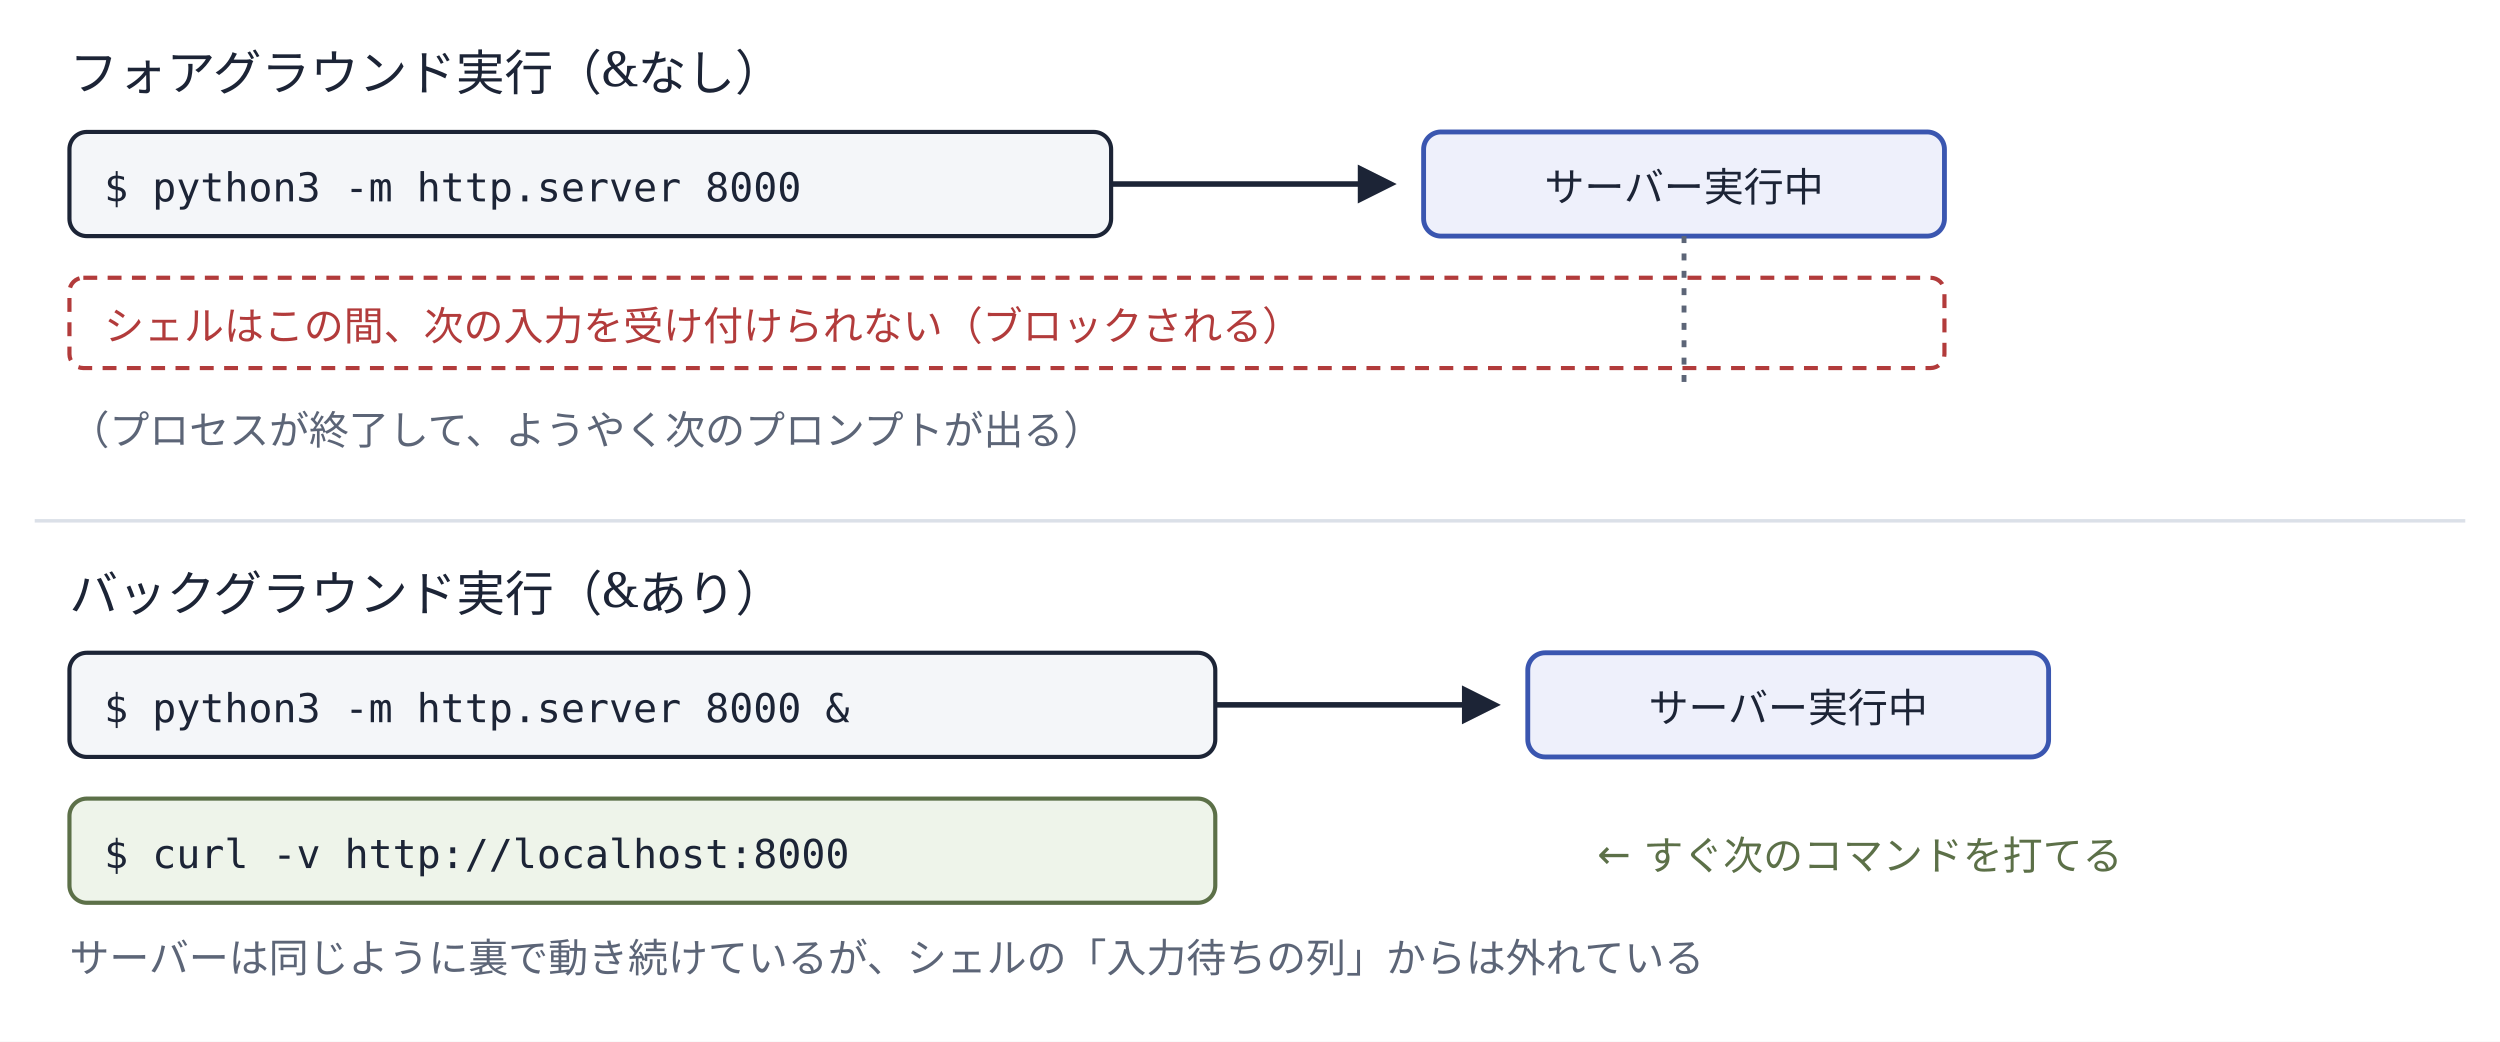
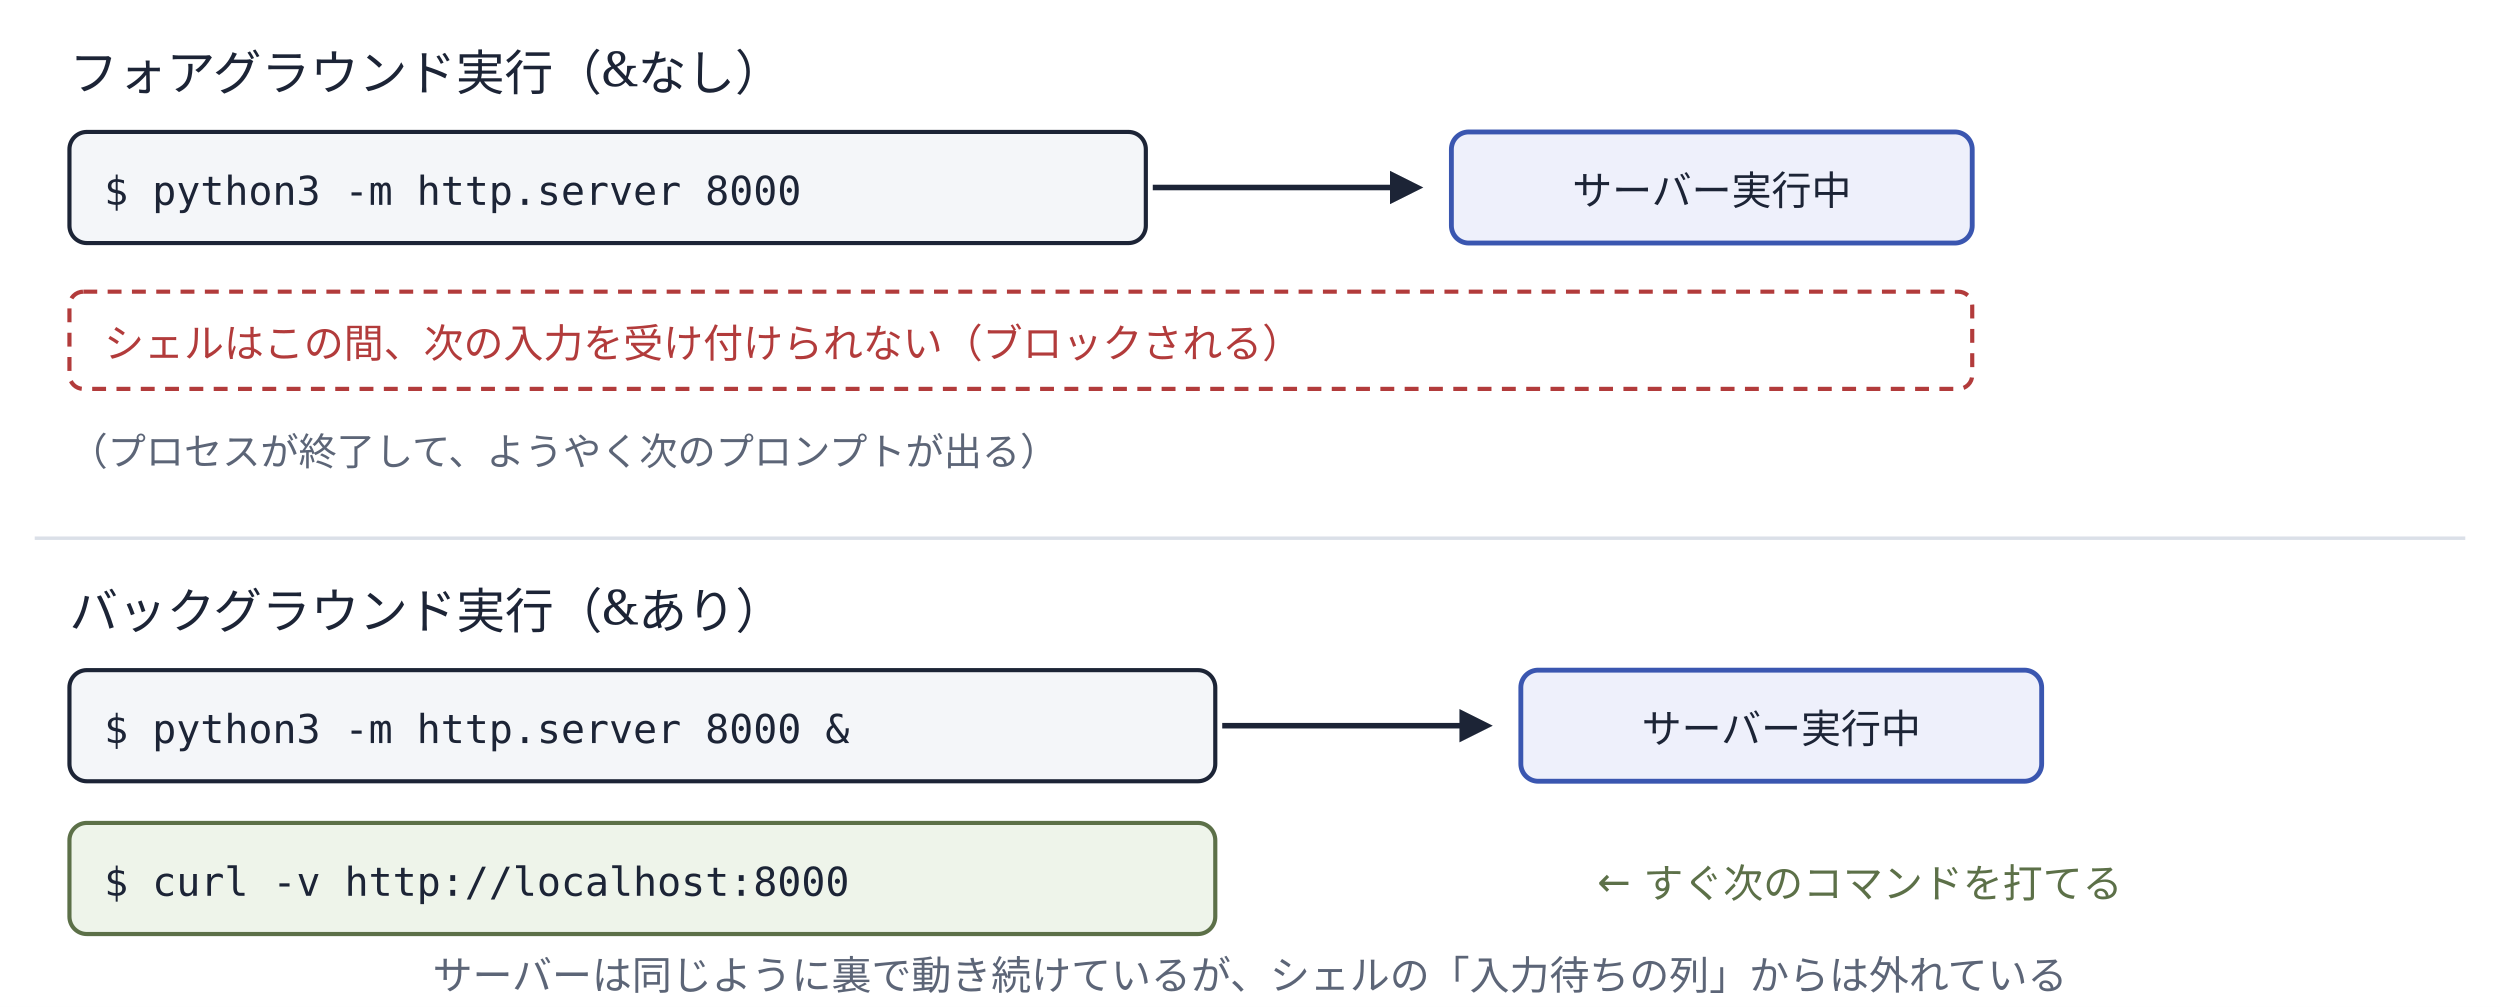
- <svg xmlns="http://www.w3.org/2000/svg" viewBox="0 0 720 300" role="img" aria-label="フォアグラウンド実行ではシェルが次の入力を受け付けられなくなり、バックグラウンド実行ではすぐに次のコマンドを打てることを比較する図">
+ <svg xmlns="http://www.w3.org/2000/svg" viewBox="0 0 720 290" role="img" aria-label="フォアグラウンド実行ではシェルが次の入力を受け付けられなくなり、バックグラウンド実行ではすぐに次のコマンドを打てることを比較する図">
  <defs>
-     <marker id="arrowfb" viewBox="0 0 10 10" refX="8" refY="5" markerWidth="7" markerHeight="7" orient="auto-start-reverse">
+     <marker id="arrowfb" viewBox="0 0 10 10" refX="8" refY="5" markerWidth="6" markerHeight="6" orient="auto-start-reverse">
      <path d="M 0 0 L 10 5 L 0 10 z" fill="#1c2436" />
    </marker>
  </defs>
-   <rect width="720" height="300" fill="#ffffff" />
+   <rect width="720" height="290" fill="#ffffff" />
  <text x="20" y="26" font-family="Georgia, serif" font-size="14" fill="#1c2436">フォアグラウンド実行（&amp;なし）</text>
-   <rect x="20" y="38" width="300" height="30" rx="5" fill="#f4f6f9" stroke="#1c2436" stroke-width="1.2" />
-   <text x="30" y="58" font-family="ui-monospace, Menlo, monospace" font-size="11.5" fill="#1c2436">$ python3 -m http.server 8000</text>
-   <line x1="320" y1="53" x2="400" y2="53" stroke="#1c2436" stroke-width="1.6" marker-end="url(#arrowfb)" />
-   <rect x="410" y="38" width="150" height="30" rx="5" fill="#eef0fb" stroke="#3a56b0" stroke-width="1.4" />
-   <text x="485" y="58" text-anchor="middle" font-family="sans-serif" font-size="11.5" fill="#1c2436">サーバー実行中</text>
-   <rect x="20" y="80" width="540" height="26" rx="4" fill="none" stroke="#b23b3b" stroke-width="1.2" stroke-dasharray="4 3" />
-   <text x="30" y="98" font-family="sans-serif" font-size="11.5" fill="#b23b3b">シェルはこの間、次の入力を受け付けられない（ブロックされる）</text>
-   <line x1="485" y1="68" x2="485" y2="112" stroke="#5c6577" stroke-width="1.4" stroke-dasharray="2 3" />
-   <text x="20" y="128" font-family="ui-monospace, Menlo, monospace" font-size="11.5" fill="#5c6577">（プロセスが終了して、ようやく次のプロンプトが出る）</text>
-   <line x1="10" y1="150" x2="710" y2="150" stroke="#dbe0e8" stroke-width="1" />
-   <text x="20" y="176" font-family="Georgia, serif" font-size="14" fill="#1c2436">バックグラウンド実行（&amp;あり）</text>
-   <rect x="20" y="188" width="330" height="30" rx="5" fill="#f4f6f9" stroke="#1c2436" stroke-width="1.2" />
-   <text x="30" y="208" font-family="ui-monospace, Menlo, monospace" font-size="11.5" fill="#1c2436">$ python3 -m http.server 8000 &amp;</text>
-   <line x1="350" y1="203" x2="430" y2="203" stroke="#1c2436" stroke-width="1.6" marker-end="url(#arrowfb)" />
-   <rect x="440" y="188" width="150" height="30" rx="5" fill="#eef0fb" stroke="#3a56b0" stroke-width="1.4" />
-   <text x="515" y="208" text-anchor="middle" font-family="sans-serif" font-size="11.5" fill="#1c2436">サーバー実行中</text>
-   <rect x="20" y="230" width="330" height="30" rx="5" fill="#eef4ea" stroke="#5c7048" stroke-width="1.2" />
-   <text x="30" y="250" font-family="ui-monospace, Menlo, monospace" font-size="11.5" fill="#1c2436">$ curl -v http://localhost:8000</text>
-   <text x="460" y="250" font-family="sans-serif" font-size="11.5" fill="#5c7048">← すぐ次のコマンドを打てる</text>
-   <text x="20" y="280" font-family="sans-serif" font-size="11.5" fill="#5c6577">サーバーは同じように裏で動き続けているが、シェルの「入力待ちの列」からは外れている</text>
+   <rect x="20" y="38" width="310" height="32" rx="5" fill="#f4f6f9" stroke="#1c2436" stroke-width="1.2" />
+   <text x="30" y="59" font-family="ui-monospace, Menlo, monospace" font-size="11.5" fill="#1c2436">$ python3 -m http.server 8000</text>
+   <line x1="332" y1="54" x2="408" y2="54" stroke="#1c2436" stroke-width="1.6" marker-end="url(#arrowfb)" />
+   <rect x="418" y="38" width="150" height="32" rx="5" fill="#eef0fb" stroke="#3a56b0" stroke-width="1.4" />
+   <text x="493" y="59" text-anchor="middle" font-family="sans-serif" font-size="11.5" fill="#1c2436">サーバー実行中</text>
+   <rect x="20" y="84" width="548" height="28" rx="4" fill="none" stroke="#b23b3b" stroke-width="1.2" stroke-dasharray="4 3" />
+   <text x="30" y="103" font-family="sans-serif" font-size="11.5" fill="#b23b3b">シェルはこの間、次の入力を受け付けられない（ブロックされる）</text>
+   <text x="20" y="134" font-family="ui-monospace, Menlo, monospace" font-size="11" fill="#5c6577">（プロセスが終了して、ようやく次のプロンプトが出る）</text>
+   <line x1="10" y1="155" x2="710" y2="155" stroke="#dbe0e8" stroke-width="1" />
+   <text x="20" y="181" font-family="Georgia, serif" font-size="14" fill="#1c2436">バックグラウンド実行（&amp;あり）</text>
+   <rect x="20" y="193" width="330" height="32" rx="5" fill="#f4f6f9" stroke="#1c2436" stroke-width="1.2" />
+   <text x="30" y="214" font-family="ui-monospace, Menlo, monospace" font-size="11.5" fill="#1c2436">$ python3 -m http.server 8000 &amp;</text>
+   <line x1="352" y1="209" x2="428" y2="209" stroke="#1c2436" stroke-width="1.6" marker-end="url(#arrowfb)" />
+   <rect x="438" y="193" width="150" height="32" rx="5" fill="#eef0fb" stroke="#3a56b0" stroke-width="1.4" />
+   <text x="513" y="214" text-anchor="middle" font-family="sans-serif" font-size="11.5" fill="#1c2436">サーバー実行中</text>
+   <rect x="20" y="237" width="330" height="32" rx="5" fill="#eef4ea" stroke="#5c7048" stroke-width="1.2" />
+   <text x="30" y="258" font-family="ui-monospace, Menlo, monospace" font-size="11.5" fill="#1c2436">$ curl -v http://localhost:8000</text>
+   <text x="460" y="258" font-family="sans-serif" font-size="11.5" fill="#5c7048">← すぐ次のコマンドを打てる</text>
+   <text x="360" y="285" text-anchor="middle" font-family="sans-serif" font-size="11.5" fill="#5c6577">サーバーは同じように裏で動き続けているが、シェルの「入力待ちの列」からは外れている</text>
</svg>
